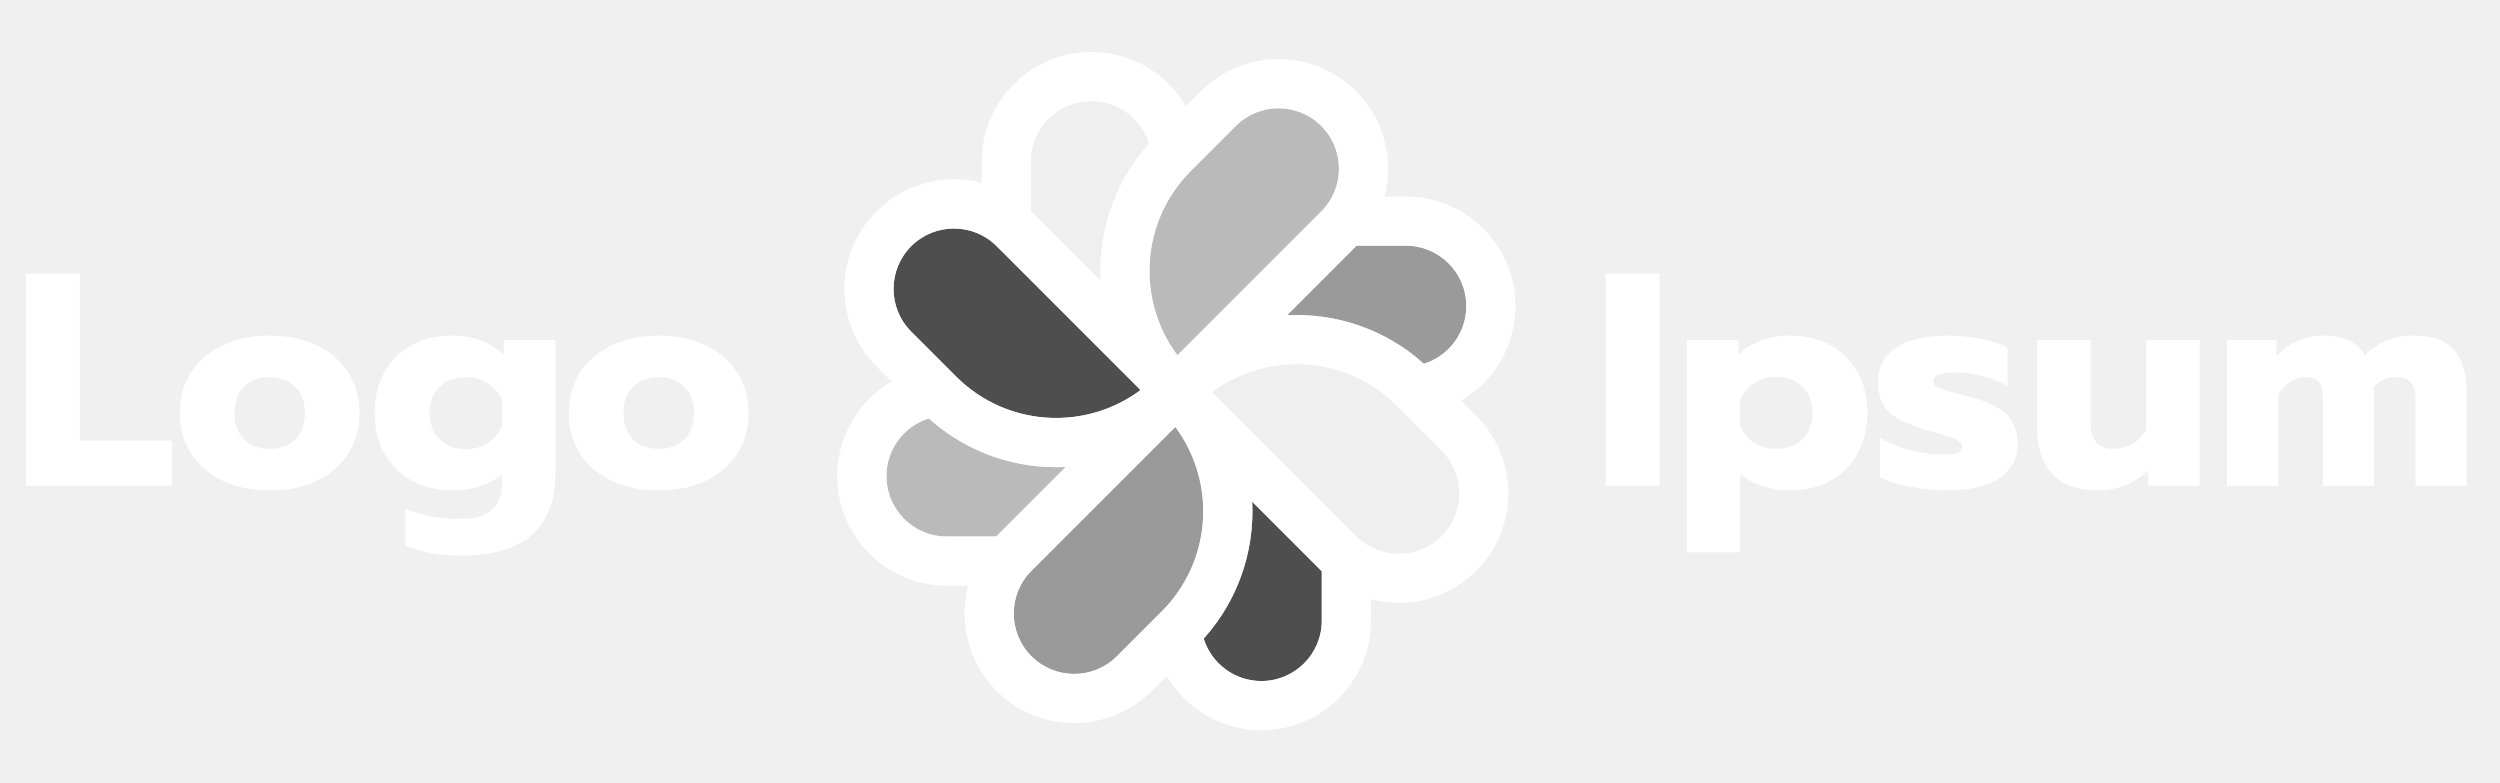
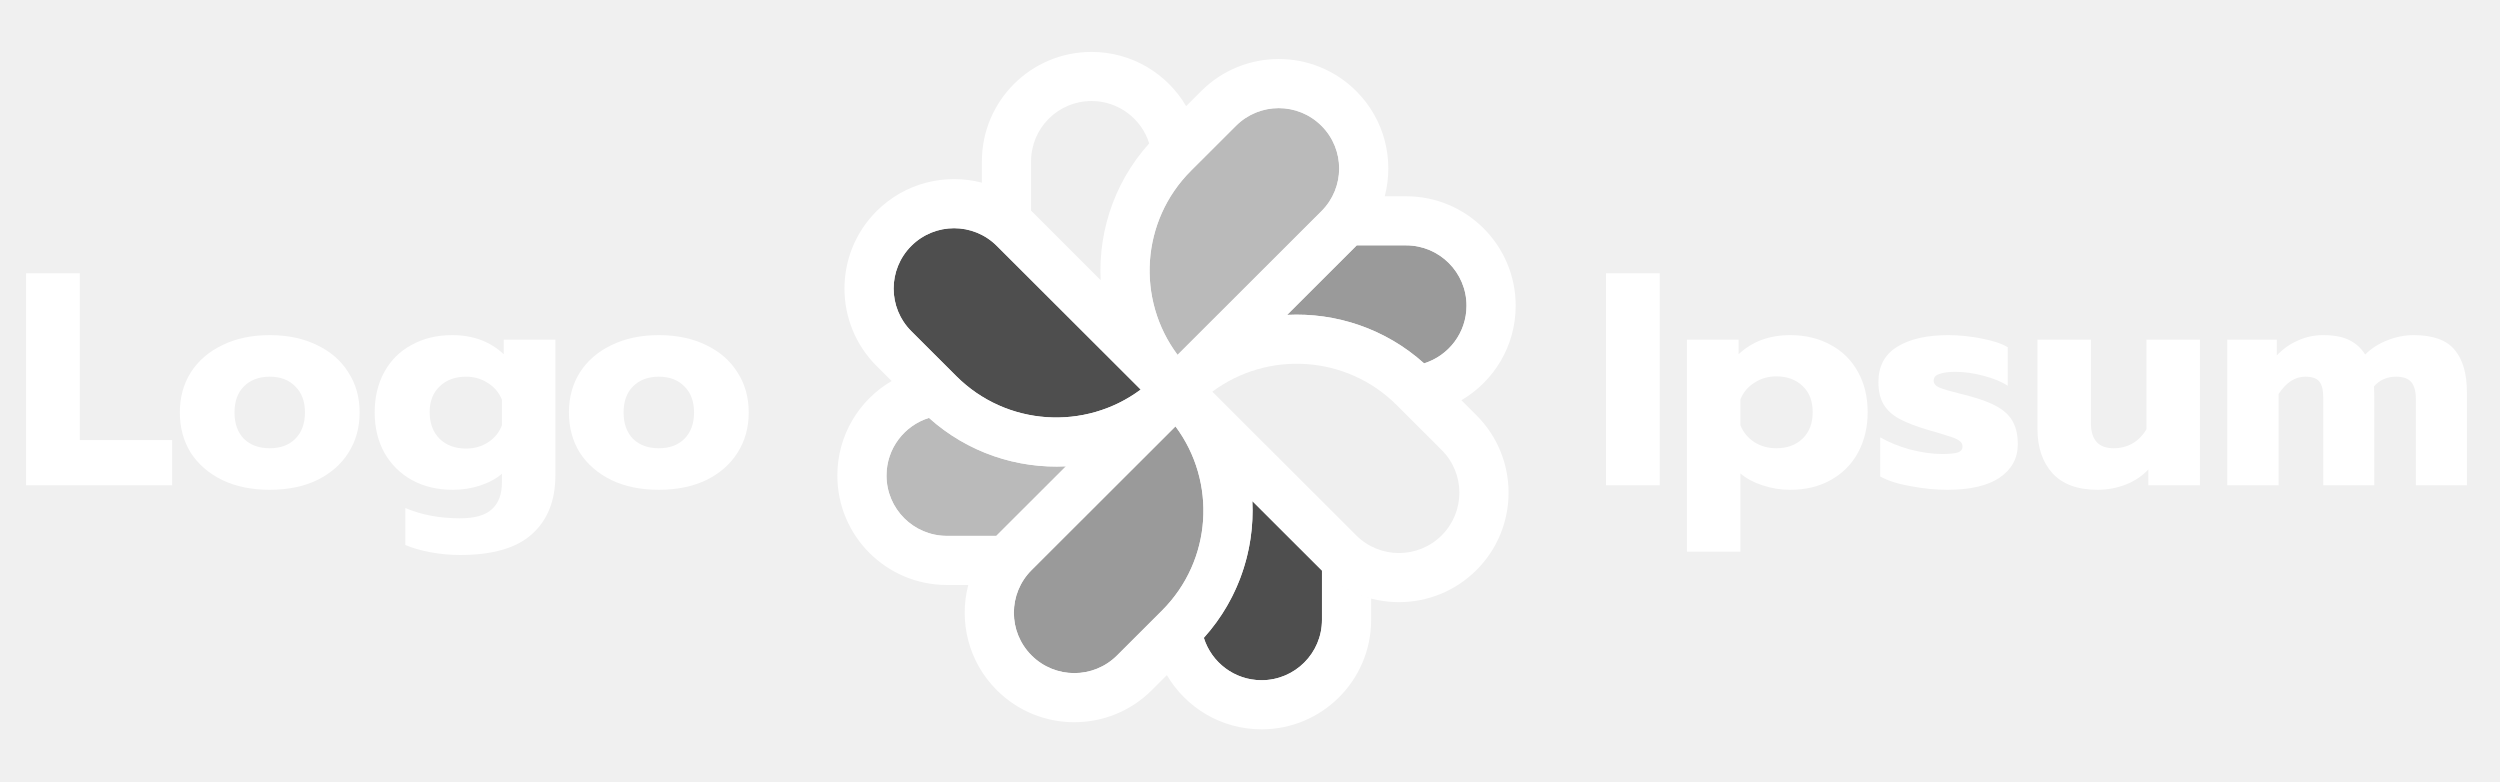
- <svg xmlns="http://www.w3.org/2000/svg" width="163" height="51" viewBox="0 0 163 51" fill="none">
-   <path fill-rule="evenodd" clip-rule="evenodd" d="M80.575 8.213C82.114 6.674 84.608 6.674 86.147 8.213C87.686 9.751 87.686 12.246 86.147 13.785L76.766 23.165C74.073 19.556 74.366 14.422 77.644 11.144L80.575 8.213Z" fill="#BABABA" />
-   <path fill-rule="evenodd" clip-rule="evenodd" d="M93.985 29.377C95.524 30.915 95.524 33.41 93.985 34.949C92.448 36.487 89.953 36.487 88.414 34.949L79.033 25.568C82.643 22.875 87.776 23.167 91.055 26.446L93.985 29.377Z" fill="#EFEFEF" />
-   <path fill-rule="evenodd" clip-rule="evenodd" d="M72.822 42.787C71.283 44.326 68.788 44.326 67.25 42.787C65.711 41.249 65.711 38.754 67.25 37.215L76.63 27.835C79.323 31.444 79.031 36.578 75.752 39.856L72.822 42.787Z" fill="#9A9A9A" />
-   <path fill-rule="evenodd" clip-rule="evenodd" d="M59.411 21.623C57.873 20.084 57.873 17.59 59.411 16.051C60.95 14.513 63.444 14.513 64.983 16.051L74.364 25.432C70.754 28.125 65.621 27.832 62.342 24.554L59.411 21.623Z" fill="#4E4E4E" />
-   <path fill-rule="evenodd" clip-rule="evenodd" d="M78.479 41.638C80.748 39.116 81.802 35.888 81.642 32.71L86.147 37.215C86.158 37.227 86.17 37.238 86.181 37.249V40.465C86.181 42.641 84.417 44.405 82.241 44.405C80.474 44.405 78.978 43.241 78.479 41.638Z" fill="#4E4E4E" />
-   <path fill-rule="evenodd" clip-rule="evenodd" d="M60.56 27.28C63.082 29.549 66.31 30.604 69.488 30.444L64.983 34.949C64.972 34.96 64.96 34.971 64.949 34.982H61.733C59.557 34.983 57.793 33.218 57.793 31.043C57.793 29.275 58.957 27.78 60.56 27.28Z" fill="#BABABA" />
-   <path fill-rule="evenodd" clip-rule="evenodd" d="M92.837 23.72C90.314 21.451 87.087 20.396 83.909 20.556L88.414 16.051C88.425 16.04 88.436 16.029 88.447 16.017H91.664C93.84 16.017 95.604 17.781 95.604 19.957C95.604 21.725 94.44 23.22 92.837 23.72Z" fill="#9A9A9A" />
-   <path fill-rule="evenodd" clip-rule="evenodd" d="M74.918 9.361C72.649 11.884 71.595 15.112 71.755 18.29L67.25 13.785C67.238 13.773 67.227 13.762 67.216 13.751V10.535C67.216 8.359 68.98 6.595 71.156 6.595C72.923 6.595 74.418 7.759 74.918 9.361Z" fill="#EFEFEF" />
-   <path fill-rule="evenodd" clip-rule="evenodd" d="M71.156 3.389C67.21 3.389 64.01 6.589 64.01 10.535V11.925C61.636 11.304 59.005 11.924 57.145 13.785C54.354 16.575 54.354 21.099 57.145 23.89L58.127 24.873C56.01 26.113 54.588 28.412 54.588 31.043C54.588 34.989 57.787 38.188 61.733 38.188H63.123C62.503 40.562 63.123 43.194 64.983 45.054C67.774 47.844 72.298 47.844 75.088 45.054L78.019 42.123C80.605 39.537 81.812 36.096 81.642 32.71L86.147 37.215C88.938 40.006 93.462 40.006 96.253 37.215C99.043 34.425 99.043 29.901 96.253 27.11L95.27 26.128C97.387 24.887 98.809 22.589 98.809 19.957C98.809 16.011 95.61 12.812 91.664 12.812H90.274C90.894 10.438 90.274 7.807 88.414 5.946C85.623 3.156 81.099 3.156 78.309 5.946L75.378 8.877C72.792 11.463 71.585 14.905 71.755 18.29L67.25 13.785C67.239 13.774 67.227 13.762 67.216 13.751V10.535C67.216 8.359 68.98 6.595 71.156 6.595C72.923 6.595 74.419 7.759 74.918 9.362C75.066 9.197 75.219 9.036 75.378 8.877L77.326 6.929C76.086 4.811 73.787 3.389 71.156 3.389ZM88.447 16.018C88.436 16.029 88.425 16.04 88.414 16.051L83.909 20.556C87.087 20.396 90.315 21.451 92.837 23.72C94.44 23.22 95.604 21.725 95.604 19.957C95.604 17.782 93.84 16.018 91.664 16.018H88.447ZM64.949 34.983C64.961 34.971 64.972 34.96 64.983 34.949L69.488 30.444C66.31 30.604 63.082 29.549 60.56 27.28C58.957 27.78 57.793 29.275 57.793 31.043C57.793 33.219 59.557 34.983 61.733 34.983H64.949ZM82.241 47.611C79.61 47.611 77.311 46.189 76.071 44.071L78.019 42.123C78.178 41.965 78.331 41.803 78.479 41.639C78.978 43.242 80.474 44.405 82.241 44.405C84.417 44.405 86.181 42.641 86.181 40.465V37.249C87.104 38.16 88.214 38.769 89.387 39.075V40.465C89.387 44.412 86.187 47.611 82.241 47.611ZM86.147 8.213C84.609 6.674 82.114 6.674 80.575 8.213L77.644 11.144C74.366 14.422 74.073 19.556 76.767 23.165L86.147 13.785C87.686 12.246 87.686 9.751 86.147 8.213ZM93.985 34.949C95.524 33.41 95.524 30.915 93.985 29.377L91.055 26.446C87.776 23.167 82.643 22.875 79.033 25.568L88.414 34.949C89.953 36.487 92.448 36.487 93.985 34.949ZM72.822 42.787C71.283 44.326 68.788 44.326 67.25 42.787C65.711 41.249 65.711 38.754 67.25 37.215L76.63 27.835C79.323 31.444 79.031 36.578 75.753 39.856L72.822 42.787ZM59.411 16.051C57.873 17.59 57.873 20.085 59.411 21.623L62.342 24.554C65.621 27.833 70.754 28.125 74.364 25.432L64.983 16.051C63.444 14.513 60.95 14.513 59.411 16.051Z" fill="white" />
-   <path d="M1.699 17.839H5.203V28.727H11.222V31.677H1.699V17.839Z" fill="white" />
-   <path d="M17.584 31.974C16.41 31.974 15.38 31.763 14.496 31.341C13.611 30.905 12.925 30.311 12.437 29.559C11.962 28.793 11.724 27.916 11.724 26.926C11.724 25.936 11.962 25.065 12.437 24.313C12.925 23.547 13.611 22.953 14.496 22.531C15.38 22.095 16.41 21.877 17.584 21.877C18.759 21.877 19.788 22.095 20.673 22.531C21.557 22.953 22.237 23.547 22.712 24.313C23.2 25.065 23.444 25.936 23.444 26.926C23.444 27.916 23.2 28.793 22.712 29.559C22.237 30.311 21.557 30.905 20.673 31.341C19.788 31.763 18.759 31.974 17.584 31.974ZM17.584 29.262C18.284 29.262 18.838 29.057 19.247 28.648C19.67 28.226 19.881 27.652 19.881 26.926C19.881 26.2 19.67 25.632 19.247 25.223C18.838 24.801 18.284 24.59 17.584 24.59C16.885 24.59 16.324 24.801 15.902 25.223C15.492 25.632 15.288 26.2 15.288 26.926C15.288 27.652 15.492 28.226 15.902 28.648C16.324 29.057 16.885 29.262 17.584 29.262Z" fill="white" />
-   <path d="M29.989 36.231C29.356 36.231 28.716 36.171 28.069 36.053C27.435 35.934 26.888 35.775 26.426 35.577V33.162C27.468 33.611 28.656 33.835 29.989 33.835C30.953 33.835 31.646 33.637 32.068 33.241C32.504 32.845 32.721 32.265 32.721 31.499V30.925C32.339 31.255 31.863 31.512 31.296 31.697C30.742 31.882 30.148 31.974 29.514 31.974C28.511 31.974 27.627 31.763 26.861 31.341C26.096 30.918 25.495 30.324 25.06 29.559C24.637 28.793 24.426 27.916 24.426 26.926C24.426 25.923 24.637 25.038 25.06 24.273C25.482 23.507 26.076 22.92 26.841 22.511C27.607 22.089 28.485 21.877 29.475 21.877C30.834 21.877 31.956 22.293 32.84 23.125V22.174H36.206V31.024C36.206 32.674 35.698 33.954 34.681 34.865C33.678 35.775 32.114 36.231 29.989 36.231ZM30.385 29.282C30.926 29.282 31.408 29.143 31.83 28.866C32.253 28.589 32.55 28.219 32.721 27.757V26.094C32.537 25.632 32.233 25.269 31.811 25.005C31.388 24.728 30.913 24.59 30.385 24.59C29.673 24.59 29.098 24.801 28.663 25.223C28.227 25.632 28.009 26.193 28.009 26.906C28.009 27.632 28.227 28.213 28.663 28.648C29.098 29.07 29.673 29.282 30.385 29.282Z" fill="white" />
-   <path d="M42.95 31.974C41.775 31.974 40.746 31.763 39.861 31.341C38.977 30.905 38.291 30.311 37.802 29.559C37.327 28.793 37.09 27.916 37.09 26.926C37.09 25.936 37.327 25.065 37.802 24.313C38.291 23.547 38.977 22.953 39.861 22.531C40.746 22.095 41.775 21.877 42.95 21.877C44.124 21.877 45.154 22.095 46.038 22.531C46.922 22.953 47.602 23.547 48.077 24.313C48.566 25.065 48.81 25.936 48.81 26.926C48.81 27.916 48.566 28.793 48.077 29.559C47.602 30.311 46.922 30.905 46.038 31.341C45.154 31.763 44.124 31.974 42.95 31.974ZM42.95 29.262C43.649 29.262 44.204 29.057 44.613 28.648C45.035 28.226 45.246 27.652 45.246 26.926C45.246 26.2 45.035 25.632 44.613 25.223C44.204 24.801 43.649 24.59 42.95 24.59C42.25 24.59 41.689 24.801 41.267 25.223C40.858 25.632 40.653 26.2 40.653 26.926C40.653 27.652 40.858 28.226 41.267 28.648C41.689 29.057 42.25 29.262 42.95 29.262Z" fill="white" />
-   <path d="M104.696 17.839H108.201V31.677H104.696V17.839Z" fill="white" />
-   <path d="M109.975 22.174H113.341V23.125C114.224 22.293 115.346 21.877 116.706 21.877C117.696 21.877 118.574 22.089 119.339 22.511C120.105 22.92 120.698 23.507 121.121 24.273C121.543 25.025 121.755 25.903 121.755 26.906C121.755 27.896 121.543 28.78 121.121 29.559C120.698 30.324 120.105 30.918 119.339 31.341C118.587 31.763 117.709 31.974 116.706 31.974C116.073 31.974 115.465 31.875 114.885 31.677C114.318 31.492 113.842 31.235 113.459 30.905V36.013H109.975V22.174ZM115.795 29.262C116.508 29.262 117.083 29.051 117.517 28.628C117.953 28.206 118.171 27.632 118.171 26.906C118.171 26.18 117.953 25.613 117.517 25.203C117.083 24.781 116.508 24.57 115.795 24.57C115.268 24.57 114.792 24.709 114.37 24.986C113.947 25.25 113.645 25.613 113.459 26.075V27.757C113.645 28.219 113.947 28.589 114.37 28.866C114.792 29.13 115.268 29.262 115.795 29.262Z" fill="white" />
-   <path d="M126.949 31.974C126.184 31.974 125.386 31.895 124.554 31.737C123.723 31.591 123.062 31.38 122.574 31.103V28.549C123.115 28.866 123.761 29.13 124.514 29.341C125.279 29.539 125.979 29.638 126.613 29.638C127.074 29.638 127.411 29.605 127.622 29.539C127.834 29.473 127.939 29.341 127.939 29.143C127.939 28.985 127.867 28.859 127.722 28.767C127.59 28.661 127.338 28.556 126.969 28.45C126.613 28.331 126.197 28.206 125.722 28.074C124.917 27.837 124.284 27.592 123.821 27.341C123.359 27.091 123.016 26.774 122.791 26.391C122.567 26.009 122.455 25.527 122.455 24.946C122.455 23.917 122.858 23.151 123.663 22.649C124.481 22.135 125.596 21.877 127.009 21.877C127.695 21.877 128.415 21.95 129.166 22.095C129.932 22.24 130.506 22.432 130.889 22.669V25.184C130.493 24.92 129.965 24.702 129.305 24.53C128.659 24.359 128.051 24.273 127.483 24.273C127.035 24.273 126.685 24.319 126.435 24.412C126.184 24.491 126.059 24.636 126.059 24.847C126.059 25.045 126.184 25.197 126.435 25.302C126.685 25.408 127.134 25.54 127.781 25.698C128.203 25.804 128.381 25.85 128.315 25.837C129.16 26.061 129.813 26.312 130.275 26.589C130.737 26.866 131.06 27.196 131.245 27.579C131.444 27.949 131.542 28.424 131.542 29.005C131.542 29.915 131.147 30.641 130.355 31.182C129.575 31.71 128.44 31.974 126.949 31.974Z" fill="white" />
-   <path d="M136.744 31.974C135.438 31.974 134.455 31.611 133.795 30.885C133.149 30.159 132.825 29.203 132.825 28.015V22.174H136.31V27.619C136.31 28.714 136.804 29.262 137.794 29.262C138.243 29.262 138.652 29.156 139.022 28.945C139.391 28.734 139.695 28.424 139.932 28.015V22.174H143.416V31.677H140.052V30.648C139.642 31.083 139.147 31.413 138.566 31.638C137.986 31.862 137.378 31.974 136.744 31.974Z" fill="white" />
-   <path d="M145.2 22.174H148.428V23.204C148.824 22.782 149.279 22.458 149.794 22.234C150.308 21.996 150.856 21.877 151.437 21.877C152.15 21.877 152.717 21.983 153.14 22.194C153.575 22.405 153.925 22.722 154.189 23.145C154.584 22.748 155.067 22.438 155.634 22.214C156.202 21.99 156.776 21.877 157.356 21.877C158.61 21.877 159.501 22.201 160.029 22.848C160.557 23.481 160.821 24.398 160.821 25.599V31.677H157.495V26.094C157.495 25.566 157.396 25.184 157.198 24.946C157 24.709 156.67 24.59 156.209 24.59C155.614 24.59 155.132 24.801 154.763 25.223C154.776 25.448 154.783 25.791 154.783 26.253V31.677H151.457V25.956C151.457 25.467 151.371 25.118 151.199 24.907C151.028 24.695 150.724 24.59 150.289 24.59C149.615 24.59 149.035 24.966 148.546 25.718V31.677H145.2V22.174Z" fill="white" />
+ <svg xmlns="http://www.w3.org/2000/svg" width="160" height="50" viewBox="0 0 160 50" fill="none">
+   <path fill-rule="evenodd" clip-rule="evenodd" d="M79.103 8.052C80.613 6.543 83.062 6.543 84.573 8.052C86.083 9.56 86.083 12.006 84.573 13.514L75.364 22.711C72.72 19.172 73.007 14.139 76.225 10.925L79.103 8.052Z" fill="#BABABA" />
+   <path fill-rule="evenodd" clip-rule="evenodd" d="M92.268 28.801C93.778 30.309 93.778 32.755 92.268 34.263C90.758 35.772 88.309 35.772 86.798 34.263L77.589 25.067C81.132 22.426 86.172 22.713 89.391 25.927L92.268 28.801Z" fill="#EFEFEF" />
+   <path fill-rule="evenodd" clip-rule="evenodd" d="M71.491 41.948C69.98 43.457 67.531 43.457 66.021 41.948C64.51 40.44 64.51 37.994 66.021 36.486L75.23 27.289C77.874 30.828 77.587 35.861 74.368 39.075L71.491 41.948Z" fill="#9A9A9A" />
+   <path fill-rule="evenodd" clip-rule="evenodd" d="M58.325 21.199C56.815 19.691 56.815 17.245 58.325 15.737C59.836 14.228 62.285 14.228 63.795 15.737L73.005 24.933C69.461 27.574 64.421 27.287 61.203 24.073L58.325 21.199Z" fill="#4E4E4E" />
+   <path fill-rule="evenodd" clip-rule="evenodd" d="M77.045 40.822C79.272 38.349 80.307 35.184 80.15 32.069L84.573 36.486C84.584 36.497 84.595 36.508 84.606 36.519V39.672C84.606 41.805 82.874 43.534 80.738 43.534C79.003 43.534 77.535 42.394 77.045 40.822Z" fill="#4E4E4E" />
+   <path fill-rule="evenodd" clip-rule="evenodd" d="M59.453 26.745C61.929 28.97 65.098 30.003 68.218 29.847L63.795 34.263C63.784 34.274 63.773 34.285 63.763 34.296H60.605C58.469 34.297 56.737 32.567 56.737 30.434C56.737 28.701 57.88 27.235 59.453 26.745Z" fill="#BABABA" />
+   <path fill-rule="evenodd" clip-rule="evenodd" d="M91.14 23.255C88.664 21.03 85.495 19.996 82.375 20.153L86.798 15.736C86.809 15.726 86.82 15.714 86.831 15.703H89.989C92.125 15.703 93.857 17.433 93.857 19.566C93.857 21.299 92.714 22.765 91.14 23.255Z" fill="#9A9A9A" />
+   <path fill-rule="evenodd" clip-rule="evenodd" d="M73.549 9.178C71.322 11.651 70.286 14.815 70.443 17.931L66.021 13.514C66.01 13.503 65.999 13.492 65.987 13.481V10.328C65.987 8.195 67.719 6.465 69.855 6.465C71.59 6.465 73.059 7.606 73.549 9.178Z" fill="#EFEFEF" />
+   <path fill-rule="evenodd" clip-rule="evenodd" d="M69.856 3.323C65.981 3.323 62.841 6.459 62.841 10.328V11.691C60.51 11.082 57.927 11.69 56.1 13.514C53.361 16.25 53.361 20.686 56.1 23.421L57.065 24.385C54.986 25.601 53.59 27.854 53.59 30.434C53.59 34.303 56.731 37.439 60.605 37.439H61.969C61.36 39.767 61.969 42.346 63.796 44.17C66.535 46.906 70.977 46.906 73.716 44.17L76.594 41.297C79.132 38.762 80.317 35.388 80.15 32.069L84.573 36.485C87.312 39.221 91.754 39.221 94.494 36.485C97.233 33.75 97.233 29.314 94.494 26.578L93.529 25.615C95.607 24.399 97.004 22.145 97.004 19.566C97.004 15.697 93.862 12.561 89.989 12.561H88.624C89.233 10.233 88.625 7.653 86.798 5.829C84.059 3.094 79.617 3.094 76.878 5.829L74 8.703C71.462 11.238 70.276 14.612 70.444 17.931L66.021 13.514C66.01 13.503 65.999 13.492 65.988 13.481V10.328C65.988 8.195 67.719 6.465 69.856 6.465C71.591 6.465 73.059 7.606 73.549 9.178C73.694 9.017 73.845 8.858 74 8.703L75.913 6.793C74.695 4.717 72.439 3.323 69.856 3.323ZM86.831 15.703C86.82 15.714 86.809 15.726 86.798 15.736L82.376 20.153C85.496 19.996 88.664 21.03 91.14 23.255C92.714 22.765 93.857 21.299 93.857 19.566C93.857 17.433 92.125 15.703 89.989 15.703H86.831ZM63.763 34.296C63.773 34.285 63.785 34.274 63.796 34.263L68.218 29.846C65.098 30.003 61.93 28.97 59.453 26.745C57.88 27.235 56.737 28.701 56.737 30.434C56.737 32.567 58.469 34.296 60.605 34.296H63.763ZM80.738 46.677C78.155 46.677 75.898 45.283 74.681 43.207L76.594 41.297C76.749 41.142 76.899 40.983 77.045 40.822C77.535 42.393 79.003 43.534 80.738 43.534C82.874 43.534 84.606 41.805 84.606 39.672V36.519C85.513 37.412 86.602 38.009 87.753 38.309V39.672C87.753 43.541 84.612 46.677 80.738 46.677ZM84.573 8.052C83.062 6.543 80.613 6.543 79.103 8.052L76.225 10.925C73.007 14.139 72.72 19.172 75.364 22.711L84.573 13.514C86.084 12.006 86.084 9.56 84.573 8.052ZM92.268 34.263C93.779 32.755 93.779 30.309 92.268 28.801L89.391 25.927C86.172 22.713 81.132 22.426 77.589 25.067L86.798 34.263C88.309 35.772 90.758 35.772 92.268 34.263ZM71.491 41.948C69.98 43.456 67.531 43.456 66.021 41.948C64.51 40.44 64.51 37.994 66.021 36.486L75.23 27.289C77.874 30.828 77.587 35.861 74.368 39.075L71.491 41.948ZM58.326 15.736C56.815 17.245 56.815 19.691 58.326 21.199L61.203 24.073C64.422 27.287 69.461 27.573 73.005 24.933L63.796 15.736C62.285 14.228 59.836 14.228 58.326 15.736Z" fill="white" />
+   <path d="M1.668 17.489H5.108V28.164H11.017V31.056H1.668V17.489Z" fill="white" />
+   <path d="M17.263 31.347C16.11 31.347 15.099 31.14 14.231 30.726C13.363 30.299 12.689 29.717 12.21 28.979C11.743 28.229 11.51 27.368 11.51 26.398C11.51 25.427 11.743 24.573 12.21 23.836C12.689 23.085 13.363 22.503 14.231 22.089C15.099 21.662 16.11 21.448 17.263 21.448C18.416 21.448 19.427 21.662 20.295 22.089C21.163 22.503 21.83 23.085 22.297 23.836C22.776 24.573 23.016 25.427 23.016 26.398C23.016 27.368 22.776 28.229 22.297 28.979C21.83 29.717 21.163 30.299 20.295 30.726C19.427 31.14 18.416 31.347 17.263 31.347ZM17.263 28.688C17.95 28.688 18.494 28.488 18.895 28.087C19.31 27.672 19.517 27.11 19.517 26.398C19.517 25.686 19.31 25.13 18.895 24.729C18.494 24.315 17.95 24.108 17.263 24.108C16.576 24.108 16.026 24.315 15.611 24.729C15.209 25.13 15.008 25.686 15.008 26.398C15.008 27.11 15.209 27.672 15.611 28.087C16.026 28.488 16.576 28.688 17.263 28.688Z" fill="white" />
+   <path d="M29.441 35.52C28.819 35.52 28.191 35.462 27.556 35.346C26.934 35.229 26.396 35.074 25.943 34.88V32.512C26.966 32.952 28.133 33.172 29.441 33.172C30.387 33.172 31.067 32.978 31.482 32.59C31.91 32.201 32.123 31.632 32.123 30.881V30.319C31.748 30.642 31.281 30.894 30.724 31.076C30.18 31.257 29.597 31.347 28.975 31.347C27.99 31.347 27.122 31.14 26.37 30.726C25.619 30.312 25.029 29.73 24.602 28.979C24.187 28.229 23.98 27.368 23.98 26.398C23.98 25.415 24.187 24.547 24.602 23.797C25.016 23.047 25.599 22.471 26.351 22.07C27.102 21.656 27.964 21.448 28.936 21.448C30.271 21.448 31.372 21.856 32.24 22.671V21.74H35.544V30.416C35.544 32.033 35.045 33.288 34.048 34.181C33.063 35.074 31.527 35.52 29.441 35.52ZM29.83 28.708C30.361 28.708 30.834 28.572 31.249 28.3C31.663 28.028 31.955 27.666 32.123 27.213V25.583C31.942 25.13 31.644 24.774 31.229 24.515C30.815 24.244 30.348 24.108 29.83 24.108C29.13 24.108 28.567 24.315 28.139 24.729C27.712 25.13 27.498 25.68 27.498 26.378C27.498 27.09 27.712 27.66 28.139 28.087C28.567 28.501 29.13 28.708 29.83 28.708Z" fill="white" />
+   <path d="M42.165 31.347C41.012 31.347 40.001 31.14 39.133 30.726C38.265 30.299 37.591 29.717 37.112 28.979C36.645 28.229 36.412 27.368 36.412 26.398C36.412 25.427 36.645 24.573 37.112 23.836C37.591 23.085 38.265 22.503 39.133 22.089C40.001 21.662 41.012 21.448 42.165 21.448C43.318 21.448 44.329 21.662 45.197 22.089C46.065 22.503 46.732 23.085 47.199 23.836C47.678 24.573 47.918 25.427 47.918 26.398C47.918 27.368 47.678 28.229 47.199 28.979C46.732 29.717 46.065 30.299 45.197 30.726C44.329 31.14 43.318 31.347 42.165 31.347ZM42.165 28.688C42.852 28.688 43.396 28.488 43.798 28.087C44.212 27.672 44.419 27.11 44.419 26.398C44.419 25.686 44.212 25.13 43.798 24.729C43.396 24.315 42.852 24.108 42.165 24.108C41.478 24.108 40.928 24.315 40.513 24.729C40.111 25.13 39.91 25.686 39.91 26.398C39.91 27.11 40.111 27.672 40.513 28.087C40.928 28.488 41.478 28.688 42.165 28.688Z" fill="white" />
+   <path d="M102.783 17.489H106.224V31.056H102.783V17.489Z" fill="white" />
+   <path d="M107.965 21.74H111.27V22.671C112.137 21.856 113.239 21.448 114.573 21.448C115.545 21.448 116.407 21.656 117.158 22.07C117.91 22.471 118.493 23.047 118.907 23.797C119.322 24.535 119.53 25.395 119.53 26.378C119.53 27.349 119.322 28.216 118.907 28.979C118.493 29.73 117.91 30.312 117.158 30.726C116.42 31.14 115.558 31.347 114.573 31.347C113.952 31.347 113.355 31.25 112.786 31.056C112.229 30.875 111.762 30.623 111.386 30.299V35.307H107.965V21.74ZM113.679 28.688C114.379 28.688 114.943 28.481 115.37 28.067C115.798 27.653 116.012 27.09 116.012 26.378C116.012 25.667 115.798 25.11 115.37 24.709C114.943 24.295 114.379 24.088 113.679 24.088C113.161 24.088 112.694 24.224 112.28 24.496C111.865 24.755 111.568 25.11 111.386 25.563V27.213C111.568 27.666 111.865 28.028 112.28 28.3C112.694 28.559 113.161 28.688 113.679 28.688Z" fill="white" />
+   <path d="M124.629 31.347C123.878 31.347 123.094 31.27 122.278 31.114C121.462 30.972 120.813 30.765 120.334 30.493V27.989C120.865 28.3 121.5 28.559 122.239 28.766C122.99 28.96 123.677 29.057 124.299 29.057C124.752 29.057 125.083 29.025 125.29 28.96C125.498 28.895 125.601 28.766 125.601 28.572C125.601 28.416 125.53 28.294 125.388 28.203C125.258 28.099 125.011 27.996 124.649 27.892C124.299 27.776 123.891 27.653 123.424 27.524C122.634 27.291 122.013 27.051 121.559 26.805C121.105 26.56 120.768 26.249 120.547 25.874C120.328 25.499 120.218 25.026 120.218 24.457C120.218 23.448 120.613 22.697 121.403 22.205C122.206 21.701 123.301 21.448 124.688 21.448C125.362 21.448 126.068 21.52 126.806 21.662C127.558 21.804 128.121 21.992 128.497 22.225V24.69C128.109 24.431 127.59 24.218 126.942 24.049C126.307 23.881 125.711 23.797 125.154 23.797C124.714 23.797 124.37 23.842 124.124 23.933C123.878 24.011 123.755 24.153 123.755 24.36C123.755 24.554 123.878 24.703 124.124 24.806C124.37 24.91 124.811 25.039 125.445 25.195C125.86 25.298 126.035 25.343 125.97 25.33C126.799 25.55 127.441 25.796 127.894 26.068C128.348 26.34 128.665 26.663 128.847 27.038C129.042 27.401 129.139 27.866 129.139 28.436C129.139 29.329 128.75 30.04 127.973 30.571C127.208 31.088 126.093 31.347 124.629 31.347Z" fill="white" />
+   <path d="M134.245 31.347C132.963 31.347 131.998 30.991 131.35 30.28C130.716 29.568 130.398 28.63 130.398 27.465V21.739H133.819V27.077C133.819 28.151 134.304 28.688 135.276 28.688C135.717 28.688 136.119 28.585 136.481 28.378C136.844 28.171 137.142 27.866 137.375 27.465V21.739H140.796V31.056H137.492V30.047C137.091 30.474 136.604 30.797 136.034 31.017C135.464 31.237 134.868 31.347 134.245 31.347Z" fill="white" />
+   <path d="M142.547 21.74H145.715V22.749C146.104 22.335 146.551 22.018 147.056 21.798C147.561 21.565 148.099 21.448 148.669 21.448C149.369 21.448 149.927 21.552 150.341 21.759C150.769 21.966 151.112 22.277 151.371 22.691C151.759 22.302 152.233 21.998 152.79 21.779C153.347 21.558 153.911 21.448 154.481 21.448C155.712 21.448 156.587 21.766 157.105 22.4C157.623 23.021 157.882 23.92 157.882 25.097V31.056H154.617V25.583C154.617 25.065 154.52 24.69 154.325 24.457C154.131 24.224 153.807 24.108 153.354 24.108C152.771 24.108 152.297 24.315 151.935 24.729C151.948 24.949 151.954 25.285 151.954 25.738V31.056H148.689V25.447C148.689 24.968 148.605 24.625 148.436 24.418C148.268 24.211 147.97 24.108 147.543 24.108C146.881 24.108 146.312 24.476 145.832 25.214V31.056H142.547V21.74Z" fill="white" />
</svg>
